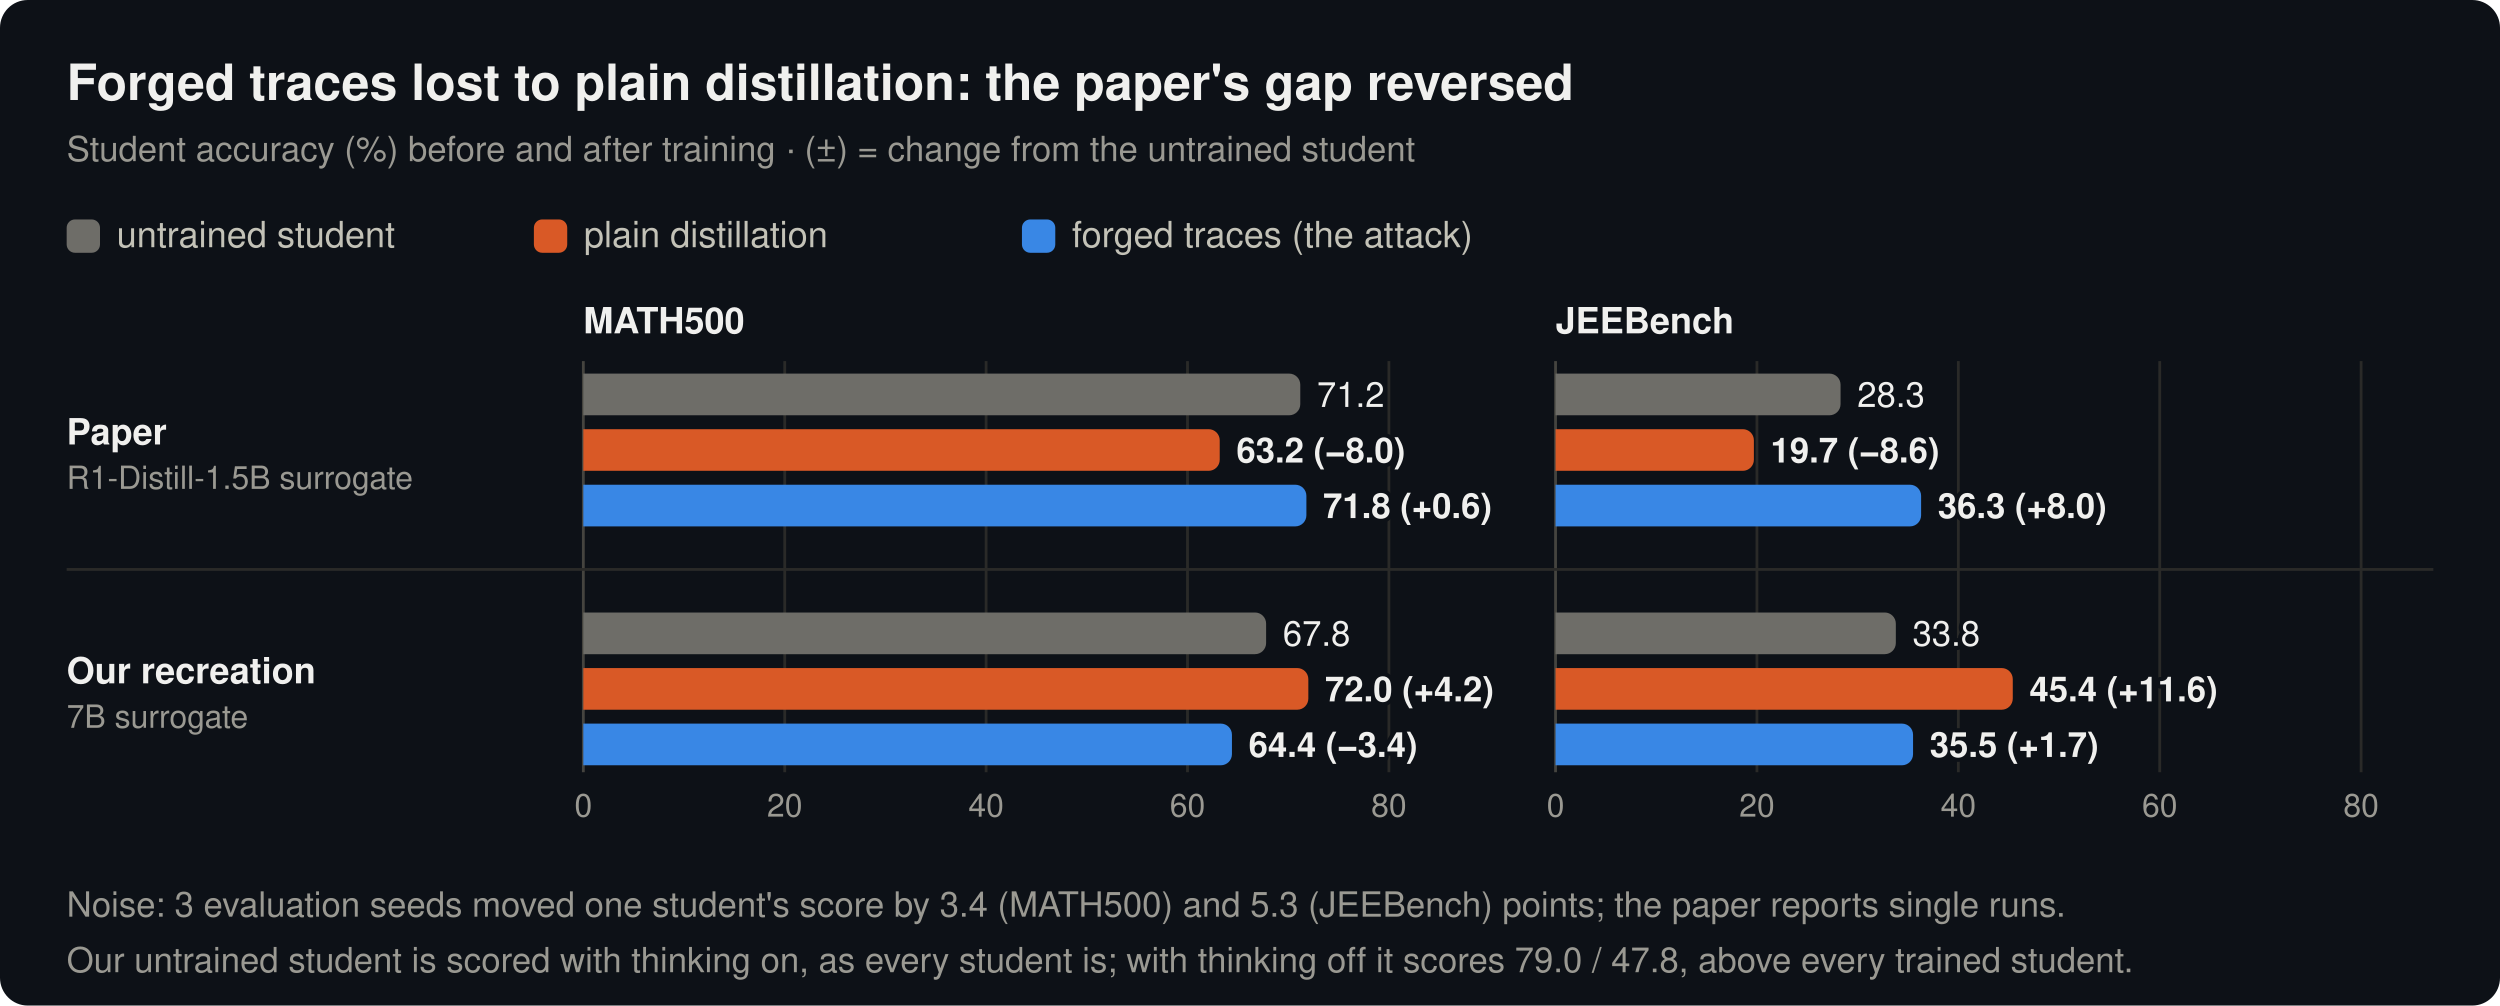
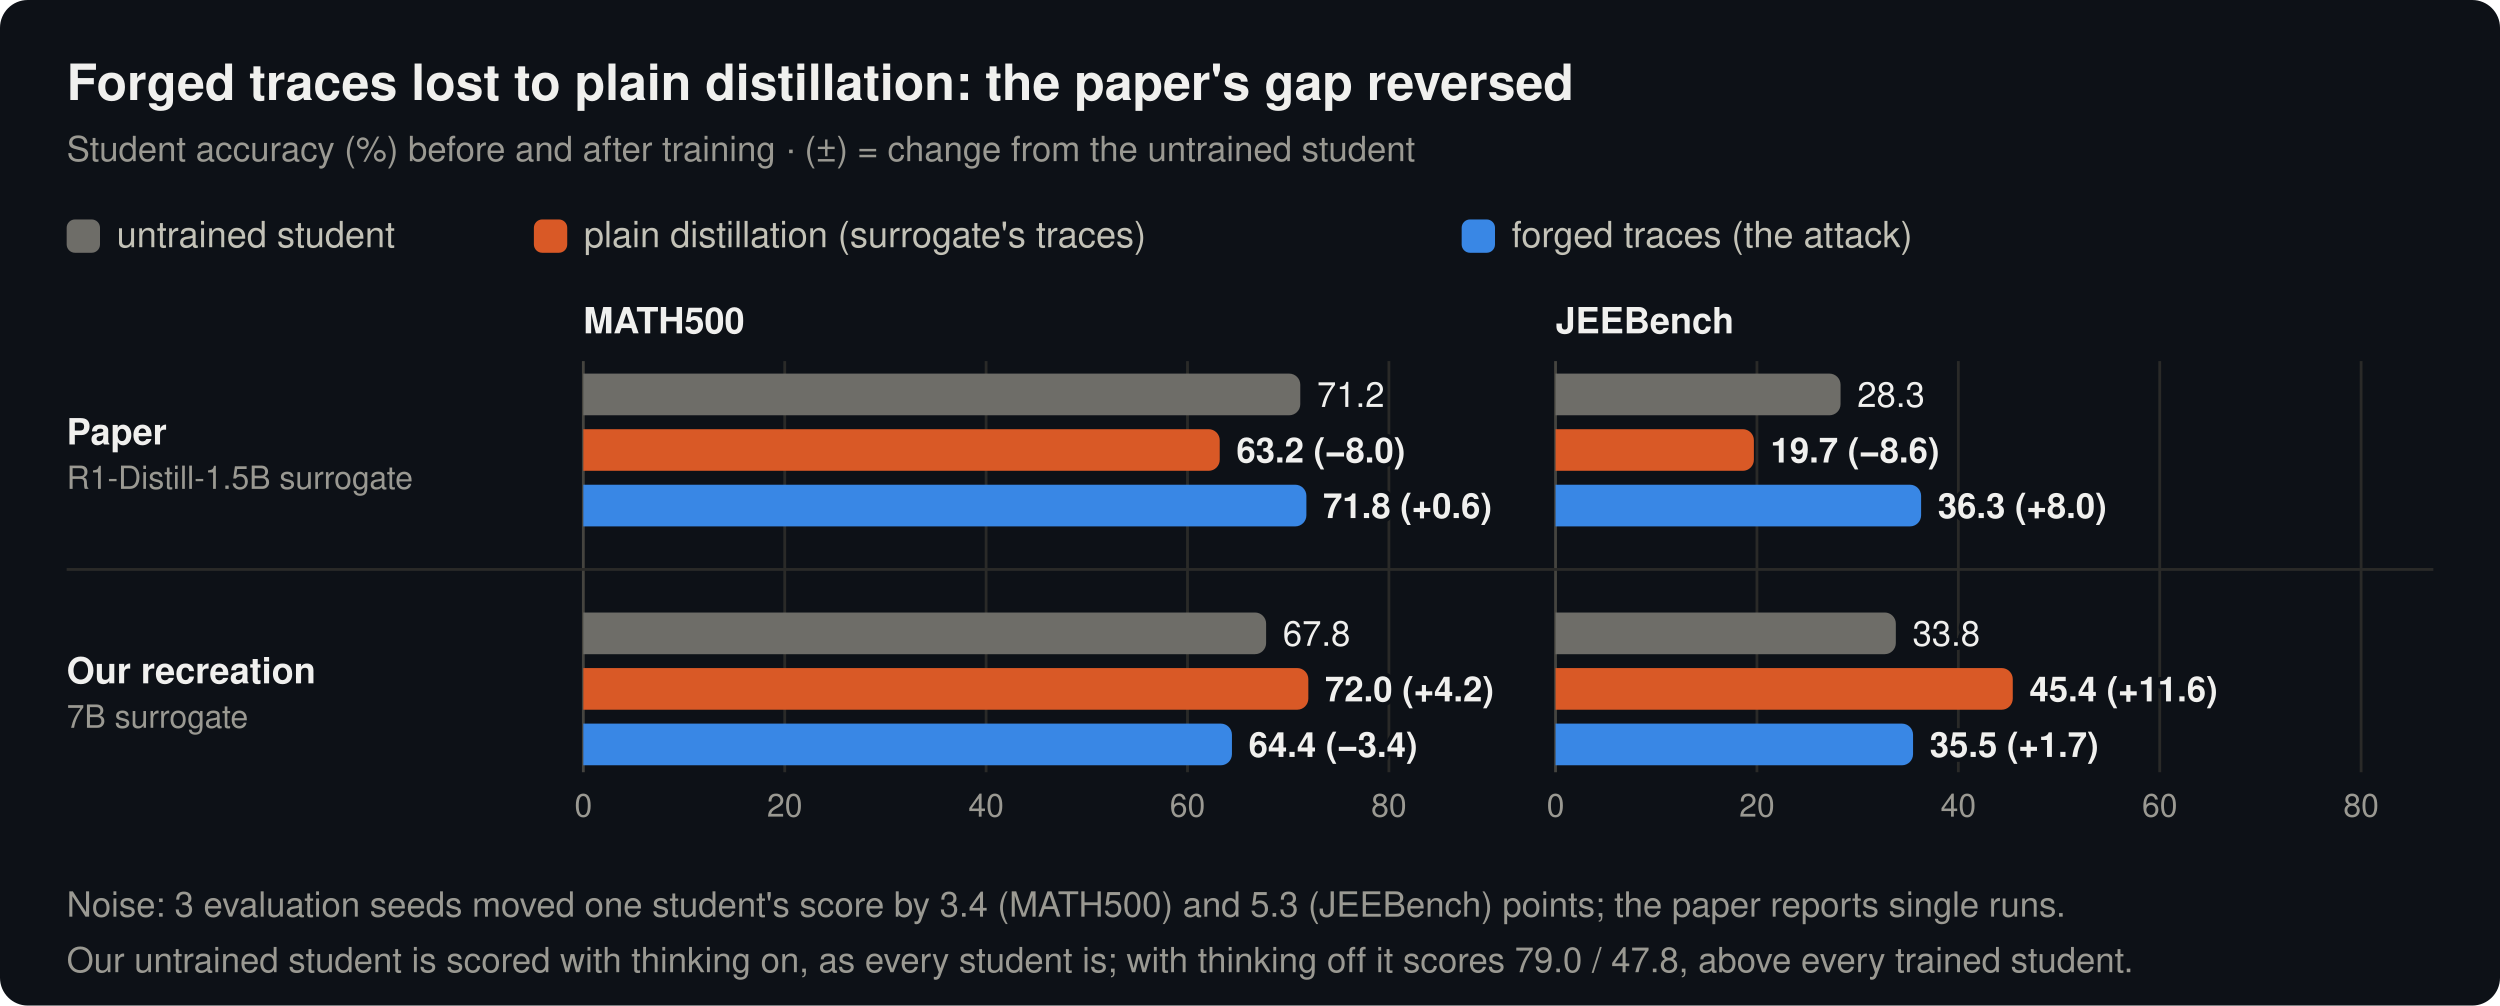
<svg xmlns="http://www.w3.org/2000/svg" width="900" height="362" viewBox="0 0 900 362" role="img" aria-label="Untrained student vs plain distillation vs forged traces, paper and our recreation">
  <rect x="0.0" y="0.0" width="900.0" height="362.0" rx="10" fill="#0d1117" />
  <text x="24.0" y="36.0" font-family="system-ui, -apple-system, &quot;Segoe UI&quot;, Helvetica, Arial, sans-serif" font-size="18" fill="#f0f0ee" text-anchor="start" font-weight="700" style="">Forged traces lost to plain distillation: the paper's gap reversed</text>
  <text x="24.0" y="58.0" font-family="system-ui, -apple-system, &quot;Segoe UI&quot;, Helvetica, Arial, sans-serif" font-size="12.5" fill="#9a9992" text-anchor="start" font-weight="normal" style="">Student accuracy (%) before and after training · (±) = change from the untrained student</text>
  <rect x="24.0" y="79.0" width="12.0" height="12.0" rx="3" fill="#6e6d68" />
  <text x="42.0" y="89.0" font-family="system-ui, -apple-system, &quot;Segoe UI&quot;, Helvetica, Arial, sans-serif" font-size="13" fill="#c3c2b7" text-anchor="start" font-weight="normal" style="">untrained student</text>
  <rect x="192.2" y="79.0" width="12.0" height="12.0" rx="3" fill="#d95926" />
-   <text x="210.2" y="89.0" font-family="system-ui, -apple-system, &quot;Segoe UI&quot;, Helvetica, Arial, sans-serif" font-size="13" fill="#c3c2b7" text-anchor="start" font-weight="normal" style="">plain distillation</text>
-   <rect x="367.9" y="79.0" width="12.0" height="12.0" rx="3" fill="#3987e5" />
-   <text x="385.9" y="89.0" font-family="system-ui, -apple-system, &quot;Segoe UI&quot;, Helvetica, Arial, sans-serif" font-size="13" fill="#c3c2b7" text-anchor="start" font-weight="normal" style="">forged traces (the attack)</text>
+   <text x="210.2" y="89.0" font-family="system-ui, -apple-system, &quot;Segoe UI&quot;, Helvetica, Arial, sans-serif" font-size="13" fill="#c3c2b7" text-anchor="start" font-weight="normal" style="">plain distillation (surrogate's traces)</text>
+   <rect x="526.2" y="79.0" width="12.0" height="12.0" rx="3" fill="#3987e5" />
+   <text x="544.2" y="89.0" font-family="system-ui, -apple-system, &quot;Segoe UI&quot;, Helvetica, Arial, sans-serif" font-size="13" fill="#c3c2b7" text-anchor="start" font-weight="normal" style="">forged traces (the attack)</text>
  <text x="210.0" y="120.0" font-family="system-ui, -apple-system, &quot;Segoe UI&quot;, Helvetica, Arial, sans-serif" font-size="13" fill="#f0f0ee" text-anchor="start" font-weight="700" style="">MATH500</text>
  <line x1="210.0" y1="130.0" x2="210.0" y2="278.0" stroke="#45443f" stroke-width="1.0" />
  <text x="210.0" y="294.0" font-family="system-ui, -apple-system, &quot;Segoe UI&quot;, Helvetica, Arial, sans-serif" font-size="11.5" fill="#9a9992" text-anchor="middle" font-weight="normal" style="font-variant-numeric: tabular-nums;">0</text>
  <line x1="282.5" y1="130.0" x2="282.5" y2="278.0" stroke="#2a2a28" stroke-width="1.0" />
  <text x="282.5" y="294.0" font-family="system-ui, -apple-system, &quot;Segoe UI&quot;, Helvetica, Arial, sans-serif" font-size="11.5" fill="#9a9992" text-anchor="middle" font-weight="normal" style="font-variant-numeric: tabular-nums;">20</text>
  <line x1="355.0" y1="130.0" x2="355.0" y2="278.0" stroke="#2a2a28" stroke-width="1.0" />
  <text x="355.0" y="294.0" font-family="system-ui, -apple-system, &quot;Segoe UI&quot;, Helvetica, Arial, sans-serif" font-size="11.5" fill="#9a9992" text-anchor="middle" font-weight="normal" style="font-variant-numeric: tabular-nums;">40</text>
  <line x1="427.5" y1="130.0" x2="427.5" y2="278.0" stroke="#2a2a28" stroke-width="1.0" />
  <text x="427.5" y="294.0" font-family="system-ui, -apple-system, &quot;Segoe UI&quot;, Helvetica, Arial, sans-serif" font-size="11.5" fill="#9a9992" text-anchor="middle" font-weight="normal" style="font-variant-numeric: tabular-nums;">60</text>
  <line x1="500.0" y1="130.0" x2="500.0" y2="278.0" stroke="#2a2a28" stroke-width="1.0" />
  <text x="500.0" y="294.0" font-family="system-ui, -apple-system, &quot;Segoe UI&quot;, Helvetica, Arial, sans-serif" font-size="11.5" fill="#9a9992" text-anchor="middle" font-weight="normal" style="font-variant-numeric: tabular-nums;">80</text>
  <path d="M210.0,134.5 H464.1 a4,4 0 0 1 4,4 V145.5 a4,4 0 0 1 -4,4 H210.0 Z" fill="#6e6d68" />
  <text x="474.1" y="146.5" font-family="system-ui, -apple-system, &quot;Segoe UI&quot;, Helvetica, Arial, sans-serif" font-size="12.5" fill="#f0f0ee" text-anchor="start" font-weight="400" style="font-variant-numeric: tabular-nums;" paint-order="stroke" stroke="#0d1117" stroke-width="3" stroke-linejoin="round">71.2</text>
  <path d="M210.0,154.5 H435.1 a4,4 0 0 1 4,4 V165.5 a4,4 0 0 1 -4,4 H210.0 Z" fill="#d95926" />
  <text x="445.1" y="166.5" font-family="system-ui, -apple-system, &quot;Segoe UI&quot;, Helvetica, Arial, sans-serif" font-size="12.5" fill="#f0f0ee" text-anchor="start" font-weight="600" style="font-variant-numeric: tabular-nums;" paint-order="stroke" stroke="#0d1117" stroke-width="3" stroke-linejoin="round">63.2 (−8.0)</text>
  <path d="M210.0,174.5 H466.3 a4,4 0 0 1 4,4 V185.5 a4,4 0 0 1 -4,4 H210.0 Z" fill="#3987e5" />
  <text x="476.3" y="186.5" font-family="system-ui, -apple-system, &quot;Segoe UI&quot;, Helvetica, Arial, sans-serif" font-size="12.5" fill="#f0f0ee" text-anchor="start" font-weight="600" style="font-variant-numeric: tabular-nums;" paint-order="stroke" stroke="#0d1117" stroke-width="3" stroke-linejoin="round">71.8 (+0.6)</text>
  <path d="M210.0,220.5 H451.8 a4,4 0 0 1 4,4 V231.5 a4,4 0 0 1 -4,4 H210.0 Z" fill="#6e6d68" />
  <text x="461.8" y="232.5" font-family="system-ui, -apple-system, &quot;Segoe UI&quot;, Helvetica, Arial, sans-serif" font-size="12.5" fill="#f0f0ee" text-anchor="start" font-weight="400" style="font-variant-numeric: tabular-nums;" paint-order="stroke" stroke="#0d1117" stroke-width="3" stroke-linejoin="round">67.8</text>
  <path d="M210.0,240.5 H467.0 a4,4 0 0 1 4,4 V251.5 a4,4 0 0 1 -4,4 H210.0 Z" fill="#d95926" />
  <text x="477.0" y="252.5" font-family="system-ui, -apple-system, &quot;Segoe UI&quot;, Helvetica, Arial, sans-serif" font-size="12.5" fill="#f0f0ee" text-anchor="start" font-weight="600" style="font-variant-numeric: tabular-nums;" paint-order="stroke" stroke="#0d1117" stroke-width="3" stroke-linejoin="round">72.0 (+4.2)</text>
  <path d="M210.0,260.5 H439.5 a4,4 0 0 1 4,4 V271.5 a4,4 0 0 1 -4,4 H210.0 Z" fill="#3987e5" />
  <text x="449.5" y="272.5" font-family="system-ui, -apple-system, &quot;Segoe UI&quot;, Helvetica, Arial, sans-serif" font-size="12.5" fill="#f0f0ee" text-anchor="start" font-weight="600" style="font-variant-numeric: tabular-nums;" paint-order="stroke" stroke="#0d1117" stroke-width="3" stroke-linejoin="round">64.4 (−3.4)</text>
  <text x="560.0" y="120.0" font-family="system-ui, -apple-system, &quot;Segoe UI&quot;, Helvetica, Arial, sans-serif" font-size="13" fill="#f0f0ee" text-anchor="start" font-weight="700" style="">JEEBench</text>
  <line x1="560.0" y1="130.0" x2="560.0" y2="278.0" stroke="#45443f" stroke-width="1.0" />
  <text x="560.0" y="294.0" font-family="system-ui, -apple-system, &quot;Segoe UI&quot;, Helvetica, Arial, sans-serif" font-size="11.5" fill="#9a9992" text-anchor="middle" font-weight="normal" style="font-variant-numeric: tabular-nums;">0</text>
  <line x1="632.5" y1="130.0" x2="632.5" y2="278.0" stroke="#2a2a28" stroke-width="1.0" />
  <text x="632.5" y="294.0" font-family="system-ui, -apple-system, &quot;Segoe UI&quot;, Helvetica, Arial, sans-serif" font-size="11.5" fill="#9a9992" text-anchor="middle" font-weight="normal" style="font-variant-numeric: tabular-nums;">20</text>
  <line x1="705.0" y1="130.0" x2="705.0" y2="278.0" stroke="#2a2a28" stroke-width="1.0" />
  <text x="705.0" y="294.0" font-family="system-ui, -apple-system, &quot;Segoe UI&quot;, Helvetica, Arial, sans-serif" font-size="11.5" fill="#9a9992" text-anchor="middle" font-weight="normal" style="font-variant-numeric: tabular-nums;">40</text>
  <line x1="777.5" y1="130.0" x2="777.5" y2="278.0" stroke="#2a2a28" stroke-width="1.0" />
  <text x="777.5" y="294.0" font-family="system-ui, -apple-system, &quot;Segoe UI&quot;, Helvetica, Arial, sans-serif" font-size="11.5" fill="#9a9992" text-anchor="middle" font-weight="normal" style="font-variant-numeric: tabular-nums;">60</text>
  <line x1="850.0" y1="130.0" x2="850.0" y2="278.0" stroke="#2a2a28" stroke-width="1.0" />
  <text x="850.0" y="294.0" font-family="system-ui, -apple-system, &quot;Segoe UI&quot;, Helvetica, Arial, sans-serif" font-size="11.5" fill="#9a9992" text-anchor="middle" font-weight="normal" style="font-variant-numeric: tabular-nums;">80</text>
  <path d="M560.0,134.5 H658.6 a4,4 0 0 1 4,4 V145.5 a4,4 0 0 1 -4,4 H560.0 Z" fill="#6e6d68" />
  <text x="668.6" y="146.5" font-family="system-ui, -apple-system, &quot;Segoe UI&quot;, Helvetica, Arial, sans-serif" font-size="12.5" fill="#f0f0ee" text-anchor="start" font-weight="400" style="font-variant-numeric: tabular-nums;" paint-order="stroke" stroke="#0d1117" stroke-width="3" stroke-linejoin="round">28.3</text>
  <path d="M560.0,154.5 H627.4 a4,4 0 0 1 4,4 V165.5 a4,4 0 0 1 -4,4 H560.0 Z" fill="#d95926" />
  <text x="637.4" y="166.5" font-family="system-ui, -apple-system, &quot;Segoe UI&quot;, Helvetica, Arial, sans-serif" font-size="12.5" fill="#f0f0ee" text-anchor="start" font-weight="600" style="font-variant-numeric: tabular-nums;" paint-order="stroke" stroke="#0d1117" stroke-width="3" stroke-linejoin="round">19.7 (−8.6)</text>
  <path d="M560.0,174.5 H687.6 a4,4 0 0 1 4,4 V185.5 a4,4 0 0 1 -4,4 H560.0 Z" fill="#3987e5" />
  <text x="697.6" y="186.5" font-family="system-ui, -apple-system, &quot;Segoe UI&quot;, Helvetica, Arial, sans-serif" font-size="12.5" fill="#f0f0ee" text-anchor="start" font-weight="600" style="font-variant-numeric: tabular-nums;" paint-order="stroke" stroke="#0d1117" stroke-width="3" stroke-linejoin="round">36.3 (+8.0)</text>
  <path d="M560.0,220.5 H678.5 a4,4 0 0 1 4,4 V231.5 a4,4 0 0 1 -4,4 H560.0 Z" fill="#6e6d68" />
  <text x="688.5" y="232.5" font-family="system-ui, -apple-system, &quot;Segoe UI&quot;, Helvetica, Arial, sans-serif" font-size="12.5" fill="#f0f0ee" text-anchor="start" font-weight="400" style="font-variant-numeric: tabular-nums;" paint-order="stroke" stroke="#0d1117" stroke-width="3" stroke-linejoin="round">33.8</text>
  <path d="M560.0,240.5 H720.6 a4,4 0 0 1 4,4 V251.5 a4,4 0 0 1 -4,4 H560.0 Z" fill="#d95926" />
  <text x="730.6" y="252.5" font-family="system-ui, -apple-system, &quot;Segoe UI&quot;, Helvetica, Arial, sans-serif" font-size="12.5" fill="#f0f0ee" text-anchor="start" font-weight="600" style="font-variant-numeric: tabular-nums;" paint-order="stroke" stroke="#0d1117" stroke-width="3" stroke-linejoin="round">45.4 (+11.6)</text>
  <path d="M560.0,260.5 H684.7 a4,4 0 0 1 4,4 V271.5 a4,4 0 0 1 -4,4 H560.0 Z" fill="#3987e5" />
  <text x="694.7" y="272.5" font-family="system-ui, -apple-system, &quot;Segoe UI&quot;, Helvetica, Arial, sans-serif" font-size="12.5" fill="#f0f0ee" text-anchor="start" font-weight="600" style="font-variant-numeric: tabular-nums;" paint-order="stroke" stroke="#0d1117" stroke-width="3" stroke-linejoin="round">35.5 (+1.7)</text>
  <text x="24.0" y="160.0" font-family="system-ui, -apple-system, &quot;Segoe UI&quot;, Helvetica, Arial, sans-serif" font-size="13" fill="#f0f0ee" text-anchor="start" font-weight="600" style="">Paper</text>
  <text x="24.0" y="176.0" font-family="system-ui, -apple-system, &quot;Segoe UI&quot;, Helvetica, Arial, sans-serif" font-size="11.5" fill="#9a9992" text-anchor="start" font-weight="normal" style="">R1-Distill-1.5B surrogate</text>
  <text x="24.0" y="246.0" font-family="system-ui, -apple-system, &quot;Segoe UI&quot;, Helvetica, Arial, sans-serif" font-size="13" fill="#f0f0ee" text-anchor="start" font-weight="600" style="">Our recreation</text>
  <text x="24.0" y="262.0" font-family="system-ui, -apple-system, &quot;Segoe UI&quot;, Helvetica, Arial, sans-serif" font-size="11.5" fill="#9a9992" text-anchor="start" font-weight="normal" style="">7B surrogate</text>
  <line x1="24.0" y1="205.0" x2="876.0" y2="205.0" stroke="#2a2a28" stroke-width="1.0" />
  <text x="24.0" y="330.0" font-family="system-ui, -apple-system, &quot;Segoe UI&quot;, Helvetica, Arial, sans-serif" font-size="12.5" fill="#9a9992" text-anchor="start" font-weight="normal" style="">Noise: 3 evaluation seeds moved one student's score by 3.4 (MATH500) and 5.3 (JEEBench) points; the paper reports single runs.</text>
  <text x="24.0" y="350.0" font-family="system-ui, -apple-system, &quot;Segoe UI&quot;, Helvetica, Arial, sans-serif" font-size="12.5" fill="#9a9992" text-anchor="start" font-weight="normal" style="">Our untrained student is scored with thinking on, as every student is; with thinking off it scores 79.0 / 47.8, above every trained student.</text>
</svg>
